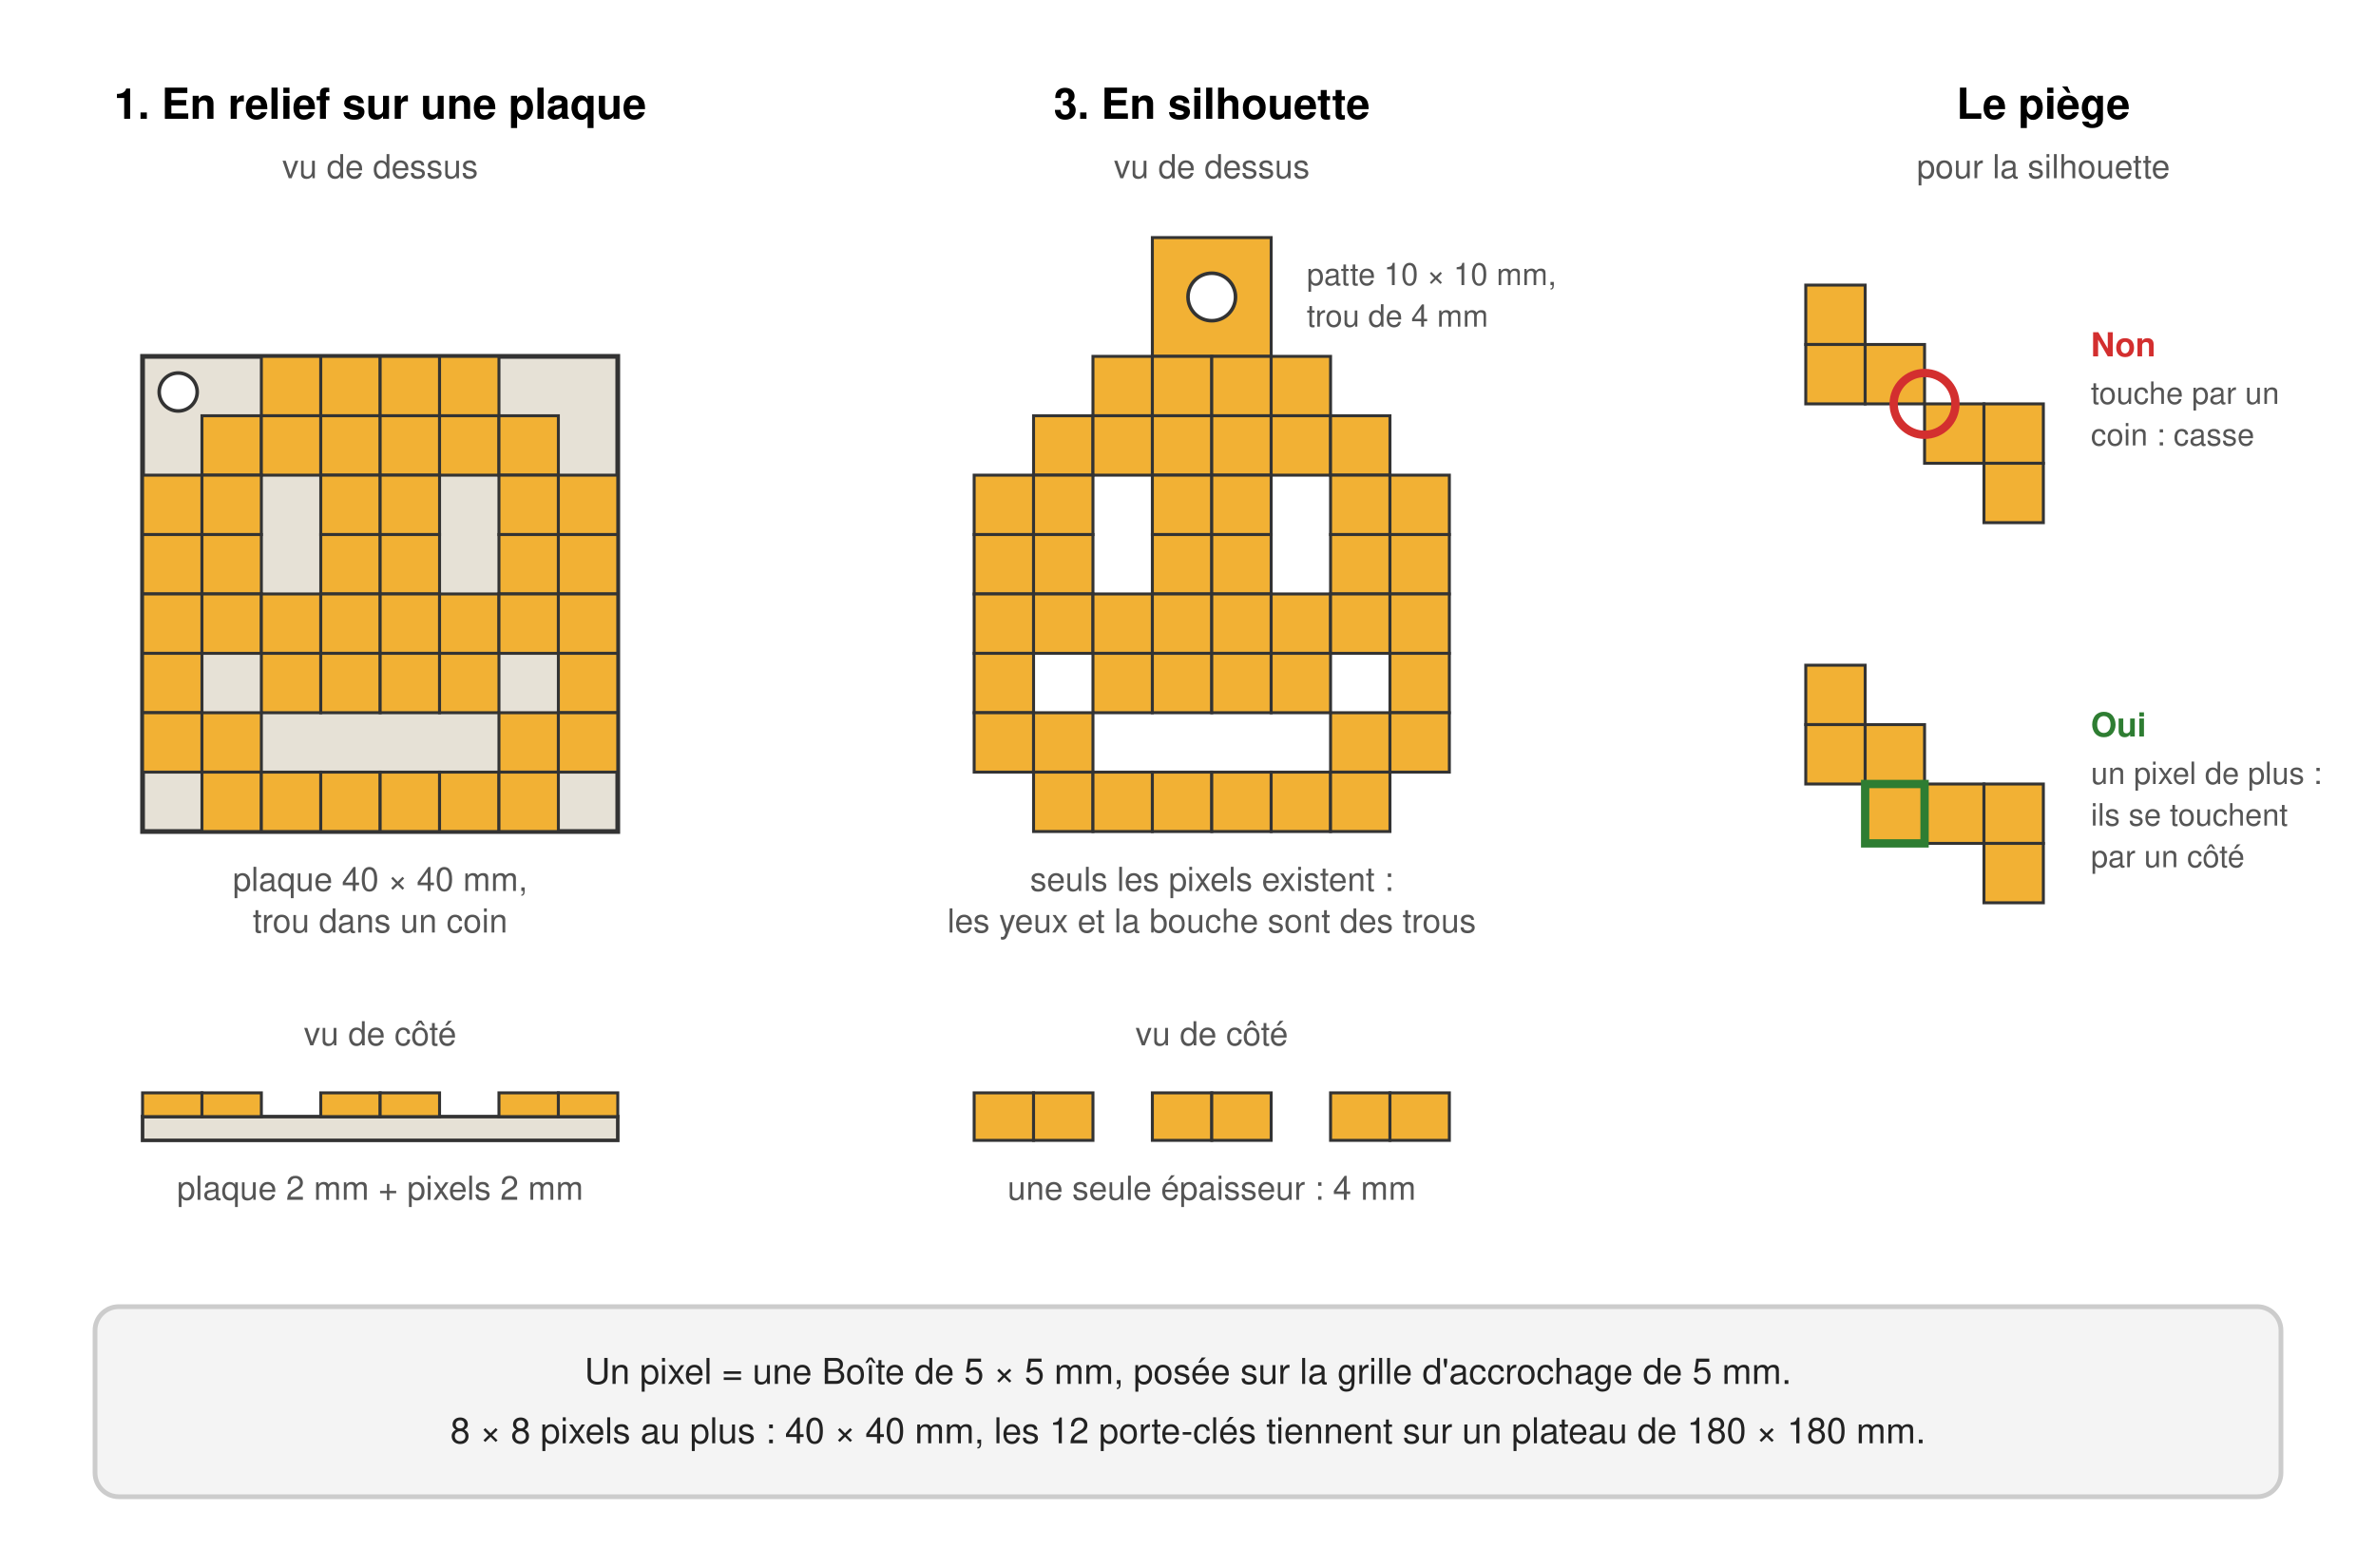
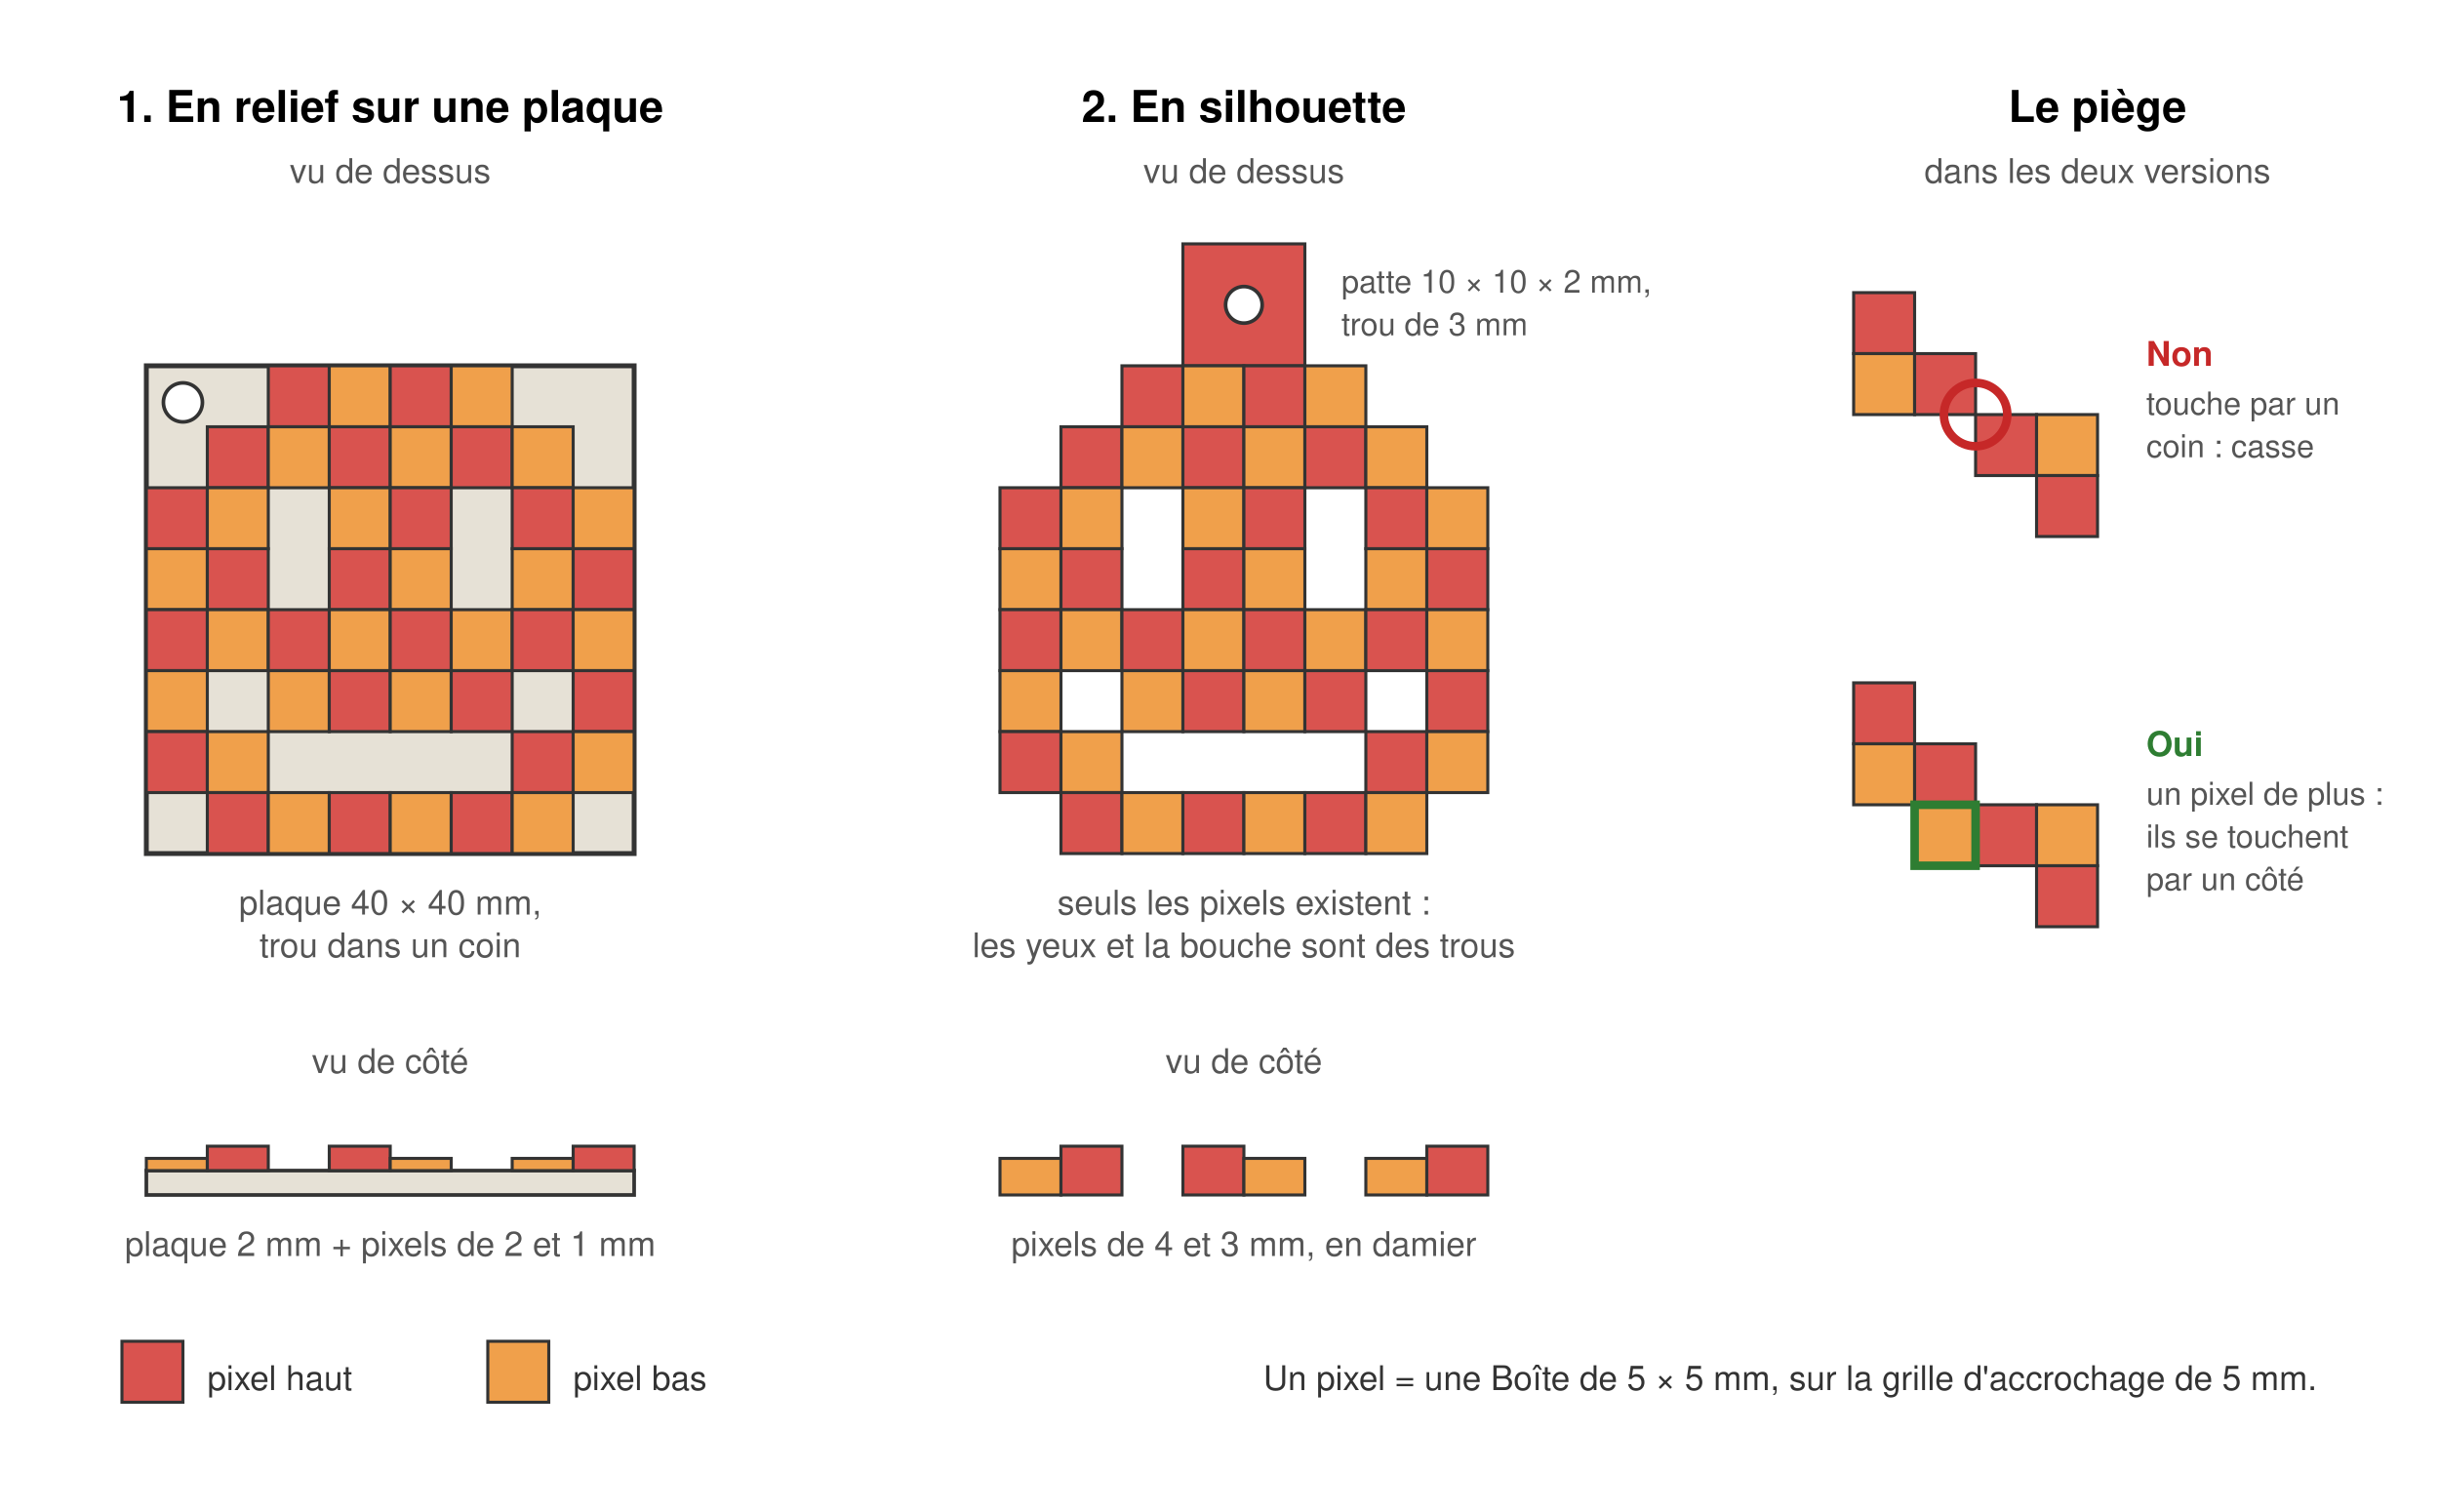
- <svg xmlns="http://www.w3.org/2000/svg" viewBox="0 0 200 132" width="200mm" height="132mm" font-family="Helvetica, Arial, sans-serif">
-   <rect width="200" height="132" fill="#fff" />
+ <svg xmlns="http://www.w3.org/2000/svg" viewBox="0 0 200 124" width="200mm" height="124mm" font-family="Helvetica, Arial, sans-serif">
+   <rect width="200" height="124" fill="#fff" />
  <text x="32" y="10" font-size="3.6" fill="#000" font-weight="bold" text-anchor="middle">1. En relief sur une plaque</text>
  <text x="32" y="15" font-size="2.8" fill="#555" font-weight="normal" text-anchor="middle">vu de dessus</text>
  <rect x="12" y="30" width="40" height="40" fill="#e6e1d6" stroke="#333" stroke-width="0.4" />
  <circle cx="15" cy="33" r="1.6" fill="#fff" stroke="#333" stroke-width="0.3" />
-   <rect x="22" y="30" width="5" height="5" fill="#f2b134" stroke="#333" stroke-width="0.25" />
-   <rect x="27" y="30" width="5" height="5" fill="#f2b134" stroke="#333" stroke-width="0.25" />
-   <rect x="32" y="30" width="5" height="5" fill="#f2b134" stroke="#333" stroke-width="0.25" />
-   <rect x="37" y="30" width="5" height="5" fill="#f2b134" stroke="#333" stroke-width="0.25" />
-   <rect x="17" y="35" width="5" height="5" fill="#f2b134" stroke="#333" stroke-width="0.25" />
-   <rect x="22" y="35" width="5" height="5" fill="#f2b134" stroke="#333" stroke-width="0.25" />
-   <rect x="27" y="35" width="5" height="5" fill="#f2b134" stroke="#333" stroke-width="0.25" />
-   <rect x="32" y="35" width="5" height="5" fill="#f2b134" stroke="#333" stroke-width="0.25" />
-   <rect x="37" y="35" width="5" height="5" fill="#f2b134" stroke="#333" stroke-width="0.25" />
-   <rect x="42" y="35" width="5" height="5" fill="#f2b134" stroke="#333" stroke-width="0.25" />
-   <rect x="12" y="40" width="5" height="5" fill="#f2b134" stroke="#333" stroke-width="0.25" />
-   <rect x="17" y="40" width="5" height="5" fill="#f2b134" stroke="#333" stroke-width="0.25" />
-   <rect x="27" y="40" width="5" height="5" fill="#f2b134" stroke="#333" stroke-width="0.25" />
-   <rect x="32" y="40" width="5" height="5" fill="#f2b134" stroke="#333" stroke-width="0.25" />
-   <rect x="42" y="40" width="5" height="5" fill="#f2b134" stroke="#333" stroke-width="0.25" />
-   <rect x="47" y="40" width="5" height="5" fill="#f2b134" stroke="#333" stroke-width="0.25" />
-   <rect x="12" y="45" width="5" height="5" fill="#f2b134" stroke="#333" stroke-width="0.25" />
-   <rect x="17" y="45" width="5" height="5" fill="#f2b134" stroke="#333" stroke-width="0.25" />
-   <rect x="27" y="45" width="5" height="5" fill="#f2b134" stroke="#333" stroke-width="0.25" />
-   <rect x="32" y="45" width="5" height="5" fill="#f2b134" stroke="#333" stroke-width="0.25" />
-   <rect x="42" y="45" width="5" height="5" fill="#f2b134" stroke="#333" stroke-width="0.25" />
-   <rect x="47" y="45" width="5" height="5" fill="#f2b134" stroke="#333" stroke-width="0.25" />
-   <rect x="12" y="50" width="5" height="5" fill="#f2b134" stroke="#333" stroke-width="0.25" />
-   <rect x="17" y="50" width="5" height="5" fill="#f2b134" stroke="#333" stroke-width="0.25" />
-   <rect x="22" y="50" width="5" height="5" fill="#f2b134" stroke="#333" stroke-width="0.25" />
-   <rect x="27" y="50" width="5" height="5" fill="#f2b134" stroke="#333" stroke-width="0.25" />
-   <rect x="32" y="50" width="5" height="5" fill="#f2b134" stroke="#333" stroke-width="0.25" />
-   <rect x="37" y="50" width="5" height="5" fill="#f2b134" stroke="#333" stroke-width="0.25" />
-   <rect x="42" y="50" width="5" height="5" fill="#f2b134" stroke="#333" stroke-width="0.25" />
-   <rect x="47" y="50" width="5" height="5" fill="#f2b134" stroke="#333" stroke-width="0.25" />
-   <rect x="12" y="55" width="5" height="5" fill="#f2b134" stroke="#333" stroke-width="0.25" />
-   <rect x="22" y="55" width="5" height="5" fill="#f2b134" stroke="#333" stroke-width="0.25" />
-   <rect x="27" y="55" width="5" height="5" fill="#f2b134" stroke="#333" stroke-width="0.25" />
-   <rect x="32" y="55" width="5" height="5" fill="#f2b134" stroke="#333" stroke-width="0.25" />
-   <rect x="37" y="55" width="5" height="5" fill="#f2b134" stroke="#333" stroke-width="0.25" />
-   <rect x="47" y="55" width="5" height="5" fill="#f2b134" stroke="#333" stroke-width="0.25" />
-   <rect x="12" y="60" width="5" height="5" fill="#f2b134" stroke="#333" stroke-width="0.25" />
-   <rect x="17" y="60" width="5" height="5" fill="#f2b134" stroke="#333" stroke-width="0.25" />
-   <rect x="42" y="60" width="5" height="5" fill="#f2b134" stroke="#333" stroke-width="0.25" />
-   <rect x="47" y="60" width="5" height="5" fill="#f2b134" stroke="#333" stroke-width="0.25" />
-   <rect x="17" y="65" width="5" height="5" fill="#f2b134" stroke="#333" stroke-width="0.25" />
-   <rect x="22" y="65" width="5" height="5" fill="#f2b134" stroke="#333" stroke-width="0.25" />
-   <rect x="27" y="65" width="5" height="5" fill="#f2b134" stroke="#333" stroke-width="0.25" />
-   <rect x="32" y="65" width="5" height="5" fill="#f2b134" stroke="#333" stroke-width="0.25" />
-   <rect x="37" y="65" width="5" height="5" fill="#f2b134" stroke="#333" stroke-width="0.25" />
-   <rect x="42" y="65" width="5" height="5" fill="#f2b134" stroke="#333" stroke-width="0.25" />
+   <rect x="22" y="30" width="5" height="5" fill="#d9534f" stroke="#333" stroke-width="0.25" />
+   <rect x="27" y="30" width="5" height="5" fill="#f0a04b" stroke="#333" stroke-width="0.25" />
+   <rect x="32" y="30" width="5" height="5" fill="#d9534f" stroke="#333" stroke-width="0.25" />
+   <rect x="37" y="30" width="5" height="5" fill="#f0a04b" stroke="#333" stroke-width="0.25" />
+   <rect x="17" y="35" width="5" height="5" fill="#d9534f" stroke="#333" stroke-width="0.25" />
+   <rect x="22" y="35" width="5" height="5" fill="#f0a04b" stroke="#333" stroke-width="0.25" />
+   <rect x="27" y="35" width="5" height="5" fill="#d9534f" stroke="#333" stroke-width="0.25" />
+   <rect x="32" y="35" width="5" height="5" fill="#f0a04b" stroke="#333" stroke-width="0.25" />
+   <rect x="37" y="35" width="5" height="5" fill="#d9534f" stroke="#333" stroke-width="0.25" />
+   <rect x="42" y="35" width="5" height="5" fill="#f0a04b" stroke="#333" stroke-width="0.25" />
+   <rect x="12" y="40" width="5" height="5" fill="#d9534f" stroke="#333" stroke-width="0.25" />
+   <rect x="17" y="40" width="5" height="5" fill="#f0a04b" stroke="#333" stroke-width="0.25" />
+   <rect x="27" y="40" width="5" height="5" fill="#f0a04b" stroke="#333" stroke-width="0.25" />
+   <rect x="32" y="40" width="5" height="5" fill="#d9534f" stroke="#333" stroke-width="0.25" />
+   <rect x="42" y="40" width="5" height="5" fill="#d9534f" stroke="#333" stroke-width="0.25" />
+   <rect x="47" y="40" width="5" height="5" fill="#f0a04b" stroke="#333" stroke-width="0.25" />
+   <rect x="12" y="45" width="5" height="5" fill="#f0a04b" stroke="#333" stroke-width="0.25" />
+   <rect x="17" y="45" width="5" height="5" fill="#d9534f" stroke="#333" stroke-width="0.25" />
+   <rect x="27" y="45" width="5" height="5" fill="#d9534f" stroke="#333" stroke-width="0.25" />
+   <rect x="32" y="45" width="5" height="5" fill="#f0a04b" stroke="#333" stroke-width="0.25" />
+   <rect x="42" y="45" width="5" height="5" fill="#f0a04b" stroke="#333" stroke-width="0.25" />
+   <rect x="47" y="45" width="5" height="5" fill="#d9534f" stroke="#333" stroke-width="0.25" />
+   <rect x="12" y="50" width="5" height="5" fill="#d9534f" stroke="#333" stroke-width="0.25" />
+   <rect x="17" y="50" width="5" height="5" fill="#f0a04b" stroke="#333" stroke-width="0.25" />
+   <rect x="22" y="50" width="5" height="5" fill="#d9534f" stroke="#333" stroke-width="0.25" />
+   <rect x="27" y="50" width="5" height="5" fill="#f0a04b" stroke="#333" stroke-width="0.25" />
+   <rect x="32" y="50" width="5" height="5" fill="#d9534f" stroke="#333" stroke-width="0.25" />
+   <rect x="37" y="50" width="5" height="5" fill="#f0a04b" stroke="#333" stroke-width="0.25" />
+   <rect x="42" y="50" width="5" height="5" fill="#d9534f" stroke="#333" stroke-width="0.25" />
+   <rect x="47" y="50" width="5" height="5" fill="#f0a04b" stroke="#333" stroke-width="0.25" />
+   <rect x="12" y="55" width="5" height="5" fill="#f0a04b" stroke="#333" stroke-width="0.25" />
+   <rect x="22" y="55" width="5" height="5" fill="#f0a04b" stroke="#333" stroke-width="0.25" />
+   <rect x="27" y="55" width="5" height="5" fill="#d9534f" stroke="#333" stroke-width="0.25" />
+   <rect x="32" y="55" width="5" height="5" fill="#f0a04b" stroke="#333" stroke-width="0.25" />
+   <rect x="37" y="55" width="5" height="5" fill="#d9534f" stroke="#333" stroke-width="0.25" />
+   <rect x="47" y="55" width="5" height="5" fill="#d9534f" stroke="#333" stroke-width="0.25" />
+   <rect x="12" y="60" width="5" height="5" fill="#d9534f" stroke="#333" stroke-width="0.25" />
+   <rect x="17" y="60" width="5" height="5" fill="#f0a04b" stroke="#333" stroke-width="0.25" />
+   <rect x="42" y="60" width="5" height="5" fill="#d9534f" stroke="#333" stroke-width="0.25" />
+   <rect x="47" y="60" width="5" height="5" fill="#f0a04b" stroke="#333" stroke-width="0.25" />
+   <rect x="17" y="65" width="5" height="5" fill="#d9534f" stroke="#333" stroke-width="0.25" />
+   <rect x="22" y="65" width="5" height="5" fill="#f0a04b" stroke="#333" stroke-width="0.25" />
+   <rect x="27" y="65" width="5" height="5" fill="#d9534f" stroke="#333" stroke-width="0.25" />
+   <rect x="32" y="65" width="5" height="5" fill="#f0a04b" stroke="#333" stroke-width="0.25" />
+   <rect x="37" y="65" width="5" height="5" fill="#d9534f" stroke="#333" stroke-width="0.25" />
+   <rect x="42" y="65" width="5" height="5" fill="#f0a04b" stroke="#333" stroke-width="0.25" />
  <text x="32" y="75" font-size="2.8" fill="#555" font-weight="normal" text-anchor="middle">plaque 40 × 40 mm,</text>
  <text x="32" y="78.5" font-size="2.8" fill="#555" font-weight="normal" text-anchor="middle">trou dans un coin</text>
  <text x="32" y="88" font-size="2.8" fill="#555" font-weight="normal" text-anchor="middle">vu de côté</text>
-   <rect x="12" y="94" width="40" height="2" fill="#e6e1d6" stroke="#333" stroke-width="0.3" />
-   <rect x="12" y="92" width="5" height="2" fill="#f2b134" stroke="#333" stroke-width="0.25" />
-   <rect x="17" y="92" width="5" height="2" fill="#f2b134" stroke="#333" stroke-width="0.25" />
-   <rect x="27" y="92" width="5" height="2" fill="#f2b134" stroke="#333" stroke-width="0.25" />
-   <rect x="32" y="92" width="5" height="2" fill="#f2b134" stroke="#333" stroke-width="0.25" />
-   <rect x="42" y="92" width="5" height="2" fill="#f2b134" stroke="#333" stroke-width="0.25" />
-   <rect x="47" y="92" width="5" height="2" fill="#f2b134" stroke="#333" stroke-width="0.25" />
-   <text x="32" y="101" font-size="2.8" fill="#555" font-weight="normal" text-anchor="middle">plaque 2 mm + pixels 2 mm</text>
-   <text x="102" y="10" font-size="3.6" fill="#000" font-weight="bold" text-anchor="middle">3. En silhouette</text>
+   <rect x="12" y="96" width="40" height="2" fill="#e6e1d6" stroke="#333" stroke-width="0.3" />
+   <rect x="12" y="95" width="5" height="1" fill="#f0a04b" stroke="#333" stroke-width="0.25" />
+   <rect x="17" y="94" width="5" height="2" fill="#d9534f" stroke="#333" stroke-width="0.25" />
+   <rect x="27" y="94" width="5" height="2" fill="#d9534f" stroke="#333" stroke-width="0.25" />
+   <rect x="32" y="95" width="5" height="1" fill="#f0a04b" stroke="#333" stroke-width="0.25" />
+   <rect x="42" y="95" width="5" height="1" fill="#f0a04b" stroke="#333" stroke-width="0.25" />
+   <rect x="47" y="94" width="5" height="2" fill="#d9534f" stroke="#333" stroke-width="0.25" />
+   <text x="32" y="103" font-size="2.8" fill="#555" font-weight="normal" text-anchor="middle">plaque 2 mm + pixels de 2 et 1 mm</text>
+   <text x="102" y="10" font-size="3.6" fill="#000" font-weight="bold" text-anchor="middle">2. En silhouette</text>
  <text x="102" y="15" font-size="2.8" fill="#555" font-weight="normal" text-anchor="middle">vu de dessus</text>
-   <rect x="97" y="20" width="10" height="10" fill="#f2b134" stroke="#333" stroke-width="0.25" />
-   <circle cx="102" cy="25" r="2" fill="#fff" stroke="#333" stroke-width="0.3" />
-   <rect x="92" y="30" width="5" height="5" fill="#f2b134" stroke="#333" stroke-width="0.25" />
-   <rect x="97" y="30" width="5" height="5" fill="#f2b134" stroke="#333" stroke-width="0.25" />
-   <rect x="102" y="30" width="5" height="5" fill="#f2b134" stroke="#333" stroke-width="0.25" />
-   <rect x="107" y="30" width="5" height="5" fill="#f2b134" stroke="#333" stroke-width="0.25" />
-   <rect x="87" y="35" width="5" height="5" fill="#f2b134" stroke="#333" stroke-width="0.25" />
-   <rect x="92" y="35" width="5" height="5" fill="#f2b134" stroke="#333" stroke-width="0.25" />
-   <rect x="97" y="35" width="5" height="5" fill="#f2b134" stroke="#333" stroke-width="0.25" />
-   <rect x="102" y="35" width="5" height="5" fill="#f2b134" stroke="#333" stroke-width="0.25" />
-   <rect x="107" y="35" width="5" height="5" fill="#f2b134" stroke="#333" stroke-width="0.25" />
-   <rect x="112" y="35" width="5" height="5" fill="#f2b134" stroke="#333" stroke-width="0.25" />
-   <rect x="82" y="40" width="5" height="5" fill="#f2b134" stroke="#333" stroke-width="0.25" />
-   <rect x="87" y="40" width="5" height="5" fill="#f2b134" stroke="#333" stroke-width="0.25" />
-   <rect x="97" y="40" width="5" height="5" fill="#f2b134" stroke="#333" stroke-width="0.25" />
-   <rect x="102" y="40" width="5" height="5" fill="#f2b134" stroke="#333" stroke-width="0.25" />
-   <rect x="112" y="40" width="5" height="5" fill="#f2b134" stroke="#333" stroke-width="0.25" />
-   <rect x="117" y="40" width="5" height="5" fill="#f2b134" stroke="#333" stroke-width="0.25" />
-   <rect x="82" y="45" width="5" height="5" fill="#f2b134" stroke="#333" stroke-width="0.25" />
-   <rect x="87" y="45" width="5" height="5" fill="#f2b134" stroke="#333" stroke-width="0.25" />
-   <rect x="97" y="45" width="5" height="5" fill="#f2b134" stroke="#333" stroke-width="0.25" />
-   <rect x="102" y="45" width="5" height="5" fill="#f2b134" stroke="#333" stroke-width="0.25" />
-   <rect x="112" y="45" width="5" height="5" fill="#f2b134" stroke="#333" stroke-width="0.25" />
-   <rect x="117" y="45" width="5" height="5" fill="#f2b134" stroke="#333" stroke-width="0.25" />
-   <rect x="82" y="50" width="5" height="5" fill="#f2b134" stroke="#333" stroke-width="0.25" />
-   <rect x="87" y="50" width="5" height="5" fill="#f2b134" stroke="#333" stroke-width="0.25" />
-   <rect x="92" y="50" width="5" height="5" fill="#f2b134" stroke="#333" stroke-width="0.25" />
-   <rect x="97" y="50" width="5" height="5" fill="#f2b134" stroke="#333" stroke-width="0.25" />
-   <rect x="102" y="50" width="5" height="5" fill="#f2b134" stroke="#333" stroke-width="0.25" />
-   <rect x="107" y="50" width="5" height="5" fill="#f2b134" stroke="#333" stroke-width="0.25" />
-   <rect x="112" y="50" width="5" height="5" fill="#f2b134" stroke="#333" stroke-width="0.25" />
-   <rect x="117" y="50" width="5" height="5" fill="#f2b134" stroke="#333" stroke-width="0.25" />
-   <rect x="82" y="55" width="5" height="5" fill="#f2b134" stroke="#333" stroke-width="0.25" />
-   <rect x="92" y="55" width="5" height="5" fill="#f2b134" stroke="#333" stroke-width="0.25" />
-   <rect x="97" y="55" width="5" height="5" fill="#f2b134" stroke="#333" stroke-width="0.25" />
-   <rect x="102" y="55" width="5" height="5" fill="#f2b134" stroke="#333" stroke-width="0.25" />
-   <rect x="107" y="55" width="5" height="5" fill="#f2b134" stroke="#333" stroke-width="0.25" />
-   <rect x="117" y="55" width="5" height="5" fill="#f2b134" stroke="#333" stroke-width="0.25" />
-   <rect x="82" y="60" width="5" height="5" fill="#f2b134" stroke="#333" stroke-width="0.25" />
-   <rect x="87" y="60" width="5" height="5" fill="#f2b134" stroke="#333" stroke-width="0.25" />
-   <rect x="112" y="60" width="5" height="5" fill="#f2b134" stroke="#333" stroke-width="0.25" />
-   <rect x="117" y="60" width="5" height="5" fill="#f2b134" stroke="#333" stroke-width="0.25" />
-   <rect x="87" y="65" width="5" height="5" fill="#f2b134" stroke="#333" stroke-width="0.25" />
-   <rect x="92" y="65" width="5" height="5" fill="#f2b134" stroke="#333" stroke-width="0.25" />
-   <rect x="97" y="65" width="5" height="5" fill="#f2b134" stroke="#333" stroke-width="0.25" />
-   <rect x="102" y="65" width="5" height="5" fill="#f2b134" stroke="#333" stroke-width="0.25" />
-   <rect x="107" y="65" width="5" height="5" fill="#f2b134" stroke="#333" stroke-width="0.25" />
-   <rect x="112" y="65" width="5" height="5" fill="#f2b134" stroke="#333" stroke-width="0.25" />
-   <text x="110" y="24" font-size="2.6" fill="#555" font-weight="normal" text-anchor="start">patte 10 × 10 mm,</text>
-   <text x="110" y="27.5" font-size="2.6" fill="#555" font-weight="normal" text-anchor="start">trou de 4 mm</text>
+   <rect x="97" y="20" width="10" height="10" fill="#d9534f" stroke="#333" stroke-width="0.25" />
+   <circle cx="102" cy="25" r="1.5" fill="#fff" stroke="#333" stroke-width="0.3" />
+   <rect x="92" y="30" width="5" height="5" fill="#d9534f" stroke="#333" stroke-width="0.25" />
+   <rect x="97" y="30" width="5" height="5" fill="#f0a04b" stroke="#333" stroke-width="0.25" />
+   <rect x="102" y="30" width="5" height="5" fill="#d9534f" stroke="#333" stroke-width="0.25" />
+   <rect x="107" y="30" width="5" height="5" fill="#f0a04b" stroke="#333" stroke-width="0.25" />
+   <rect x="87" y="35" width="5" height="5" fill="#d9534f" stroke="#333" stroke-width="0.25" />
+   <rect x="92" y="35" width="5" height="5" fill="#f0a04b" stroke="#333" stroke-width="0.25" />
+   <rect x="97" y="35" width="5" height="5" fill="#d9534f" stroke="#333" stroke-width="0.25" />
+   <rect x="102" y="35" width="5" height="5" fill="#f0a04b" stroke="#333" stroke-width="0.25" />
+   <rect x="107" y="35" width="5" height="5" fill="#d9534f" stroke="#333" stroke-width="0.25" />
+   <rect x="112" y="35" width="5" height="5" fill="#f0a04b" stroke="#333" stroke-width="0.25" />
+   <rect x="82" y="40" width="5" height="5" fill="#d9534f" stroke="#333" stroke-width="0.25" />
+   <rect x="87" y="40" width="5" height="5" fill="#f0a04b" stroke="#333" stroke-width="0.25" />
+   <rect x="97" y="40" width="5" height="5" fill="#f0a04b" stroke="#333" stroke-width="0.25" />
+   <rect x="102" y="40" width="5" height="5" fill="#d9534f" stroke="#333" stroke-width="0.25" />
+   <rect x="112" y="40" width="5" height="5" fill="#d9534f" stroke="#333" stroke-width="0.25" />
+   <rect x="117" y="40" width="5" height="5" fill="#f0a04b" stroke="#333" stroke-width="0.25" />
+   <rect x="82" y="45" width="5" height="5" fill="#f0a04b" stroke="#333" stroke-width="0.25" />
+   <rect x="87" y="45" width="5" height="5" fill="#d9534f" stroke="#333" stroke-width="0.25" />
+   <rect x="97" y="45" width="5" height="5" fill="#d9534f" stroke="#333" stroke-width="0.25" />
+   <rect x="102" y="45" width="5" height="5" fill="#f0a04b" stroke="#333" stroke-width="0.25" />
+   <rect x="112" y="45" width="5" height="5" fill="#f0a04b" stroke="#333" stroke-width="0.25" />
+   <rect x="117" y="45" width="5" height="5" fill="#d9534f" stroke="#333" stroke-width="0.25" />
+   <rect x="82" y="50" width="5" height="5" fill="#d9534f" stroke="#333" stroke-width="0.25" />
+   <rect x="87" y="50" width="5" height="5" fill="#f0a04b" stroke="#333" stroke-width="0.25" />
+   <rect x="92" y="50" width="5" height="5" fill="#d9534f" stroke="#333" stroke-width="0.25" />
+   <rect x="97" y="50" width="5" height="5" fill="#f0a04b" stroke="#333" stroke-width="0.25" />
+   <rect x="102" y="50" width="5" height="5" fill="#d9534f" stroke="#333" stroke-width="0.25" />
+   <rect x="107" y="50" width="5" height="5" fill="#f0a04b" stroke="#333" stroke-width="0.25" />
+   <rect x="112" y="50" width="5" height="5" fill="#d9534f" stroke="#333" stroke-width="0.25" />
+   <rect x="117" y="50" width="5" height="5" fill="#f0a04b" stroke="#333" stroke-width="0.25" />
+   <rect x="82" y="55" width="5" height="5" fill="#f0a04b" stroke="#333" stroke-width="0.25" />
+   <rect x="92" y="55" width="5" height="5" fill="#f0a04b" stroke="#333" stroke-width="0.25" />
+   <rect x="97" y="55" width="5" height="5" fill="#d9534f" stroke="#333" stroke-width="0.25" />
+   <rect x="102" y="55" width="5" height="5" fill="#f0a04b" stroke="#333" stroke-width="0.25" />
+   <rect x="107" y="55" width="5" height="5" fill="#d9534f" stroke="#333" stroke-width="0.25" />
+   <rect x="117" y="55" width="5" height="5" fill="#d9534f" stroke="#333" stroke-width="0.25" />
+   <rect x="82" y="60" width="5" height="5" fill="#d9534f" stroke="#333" stroke-width="0.25" />
+   <rect x="87" y="60" width="5" height="5" fill="#f0a04b" stroke="#333" stroke-width="0.25" />
+   <rect x="112" y="60" width="5" height="5" fill="#d9534f" stroke="#333" stroke-width="0.25" />
+   <rect x="117" y="60" width="5" height="5" fill="#f0a04b" stroke="#333" stroke-width="0.25" />
+   <rect x="87" y="65" width="5" height="5" fill="#d9534f" stroke="#333" stroke-width="0.25" />
+   <rect x="92" y="65" width="5" height="5" fill="#f0a04b" stroke="#333" stroke-width="0.25" />
+   <rect x="97" y="65" width="5" height="5" fill="#d9534f" stroke="#333" stroke-width="0.25" />
+   <rect x="102" y="65" width="5" height="5" fill="#f0a04b" stroke="#333" stroke-width="0.25" />
+   <rect x="107" y="65" width="5" height="5" fill="#d9534f" stroke="#333" stroke-width="0.25" />
+   <rect x="112" y="65" width="5" height="5" fill="#f0a04b" stroke="#333" stroke-width="0.25" />
+   <text x="110" y="24" font-size="2.6" fill="#555" font-weight="normal" text-anchor="start">patte 10 × 10 × 2 mm,</text>
+   <text x="110" y="27.5" font-size="2.6" fill="#555" font-weight="normal" text-anchor="start">trou de 3 mm</text>
  <text x="102" y="75" font-size="2.8" fill="#555" font-weight="normal" text-anchor="middle">seuls les pixels existent :</text>
  <text x="102" y="78.5" font-size="2.8" fill="#555" font-weight="normal" text-anchor="middle">les yeux et la bouche sont des trous</text>
  <text x="102" y="88" font-size="2.8" fill="#555" font-weight="normal" text-anchor="middle">vu de côté</text>
-   <rect x="82" y="92" width="5" height="4" fill="#f2b134" stroke="#333" stroke-width="0.25" />
-   <rect x="87" y="92" width="5" height="4" fill="#f2b134" stroke="#333" stroke-width="0.25" />
-   <rect x="97" y="92" width="5" height="4" fill="#f2b134" stroke="#333" stroke-width="0.25" />
-   <rect x="102" y="92" width="5" height="4" fill="#f2b134" stroke="#333" stroke-width="0.25" />
-   <rect x="112" y="92" width="5" height="4" fill="#f2b134" stroke="#333" stroke-width="0.25" />
-   <rect x="117" y="92" width="5" height="4" fill="#f2b134" stroke="#333" stroke-width="0.25" />
-   <text x="102" y="101" font-size="2.8" fill="#555" font-weight="normal" text-anchor="middle">une seule épaisseur : 4 mm</text>
+   <rect x="82" y="95" width="5" height="3" fill="#f0a04b" stroke="#333" stroke-width="0.25" />
+   <rect x="87" y="94" width="5" height="4" fill="#d9534f" stroke="#333" stroke-width="0.25" />
+   <rect x="97" y="94" width="5" height="4" fill="#d9534f" stroke="#333" stroke-width="0.25" />
+   <rect x="102" y="95" width="5" height="3" fill="#f0a04b" stroke="#333" stroke-width="0.25" />
+   <rect x="112" y="95" width="5" height="3" fill="#f0a04b" stroke="#333" stroke-width="0.25" />
+   <rect x="117" y="94" width="5" height="4" fill="#d9534f" stroke="#333" stroke-width="0.25" />
+   <text x="102" y="103" font-size="2.8" fill="#555" font-weight="normal" text-anchor="middle">pixels de 4 et 3 mm, en damier</text>
  <text x="172" y="10" font-size="3.6" fill="#000" font-weight="bold" text-anchor="middle">Le piège</text>
-   <text x="172" y="15" font-size="2.8" fill="#555" font-weight="normal" text-anchor="middle">pour la silhouette</text>
-   <rect x="152" y="24" width="5" height="5" fill="#f2b134" stroke="#333" stroke-width="0.25" />
-   <rect x="152" y="29" width="5" height="5" fill="#f2b134" stroke="#333" stroke-width="0.25" />
-   <rect x="157" y="29" width="5" height="5" fill="#f2b134" stroke="#333" stroke-width="0.25" />
-   <rect x="162" y="34" width="5" height="5" fill="#f2b134" stroke="#333" stroke-width="0.25" />
-   <rect x="167" y="34" width="5" height="5" fill="#f2b134" stroke="#333" stroke-width="0.25" />
-   <rect x="167" y="39" width="5" height="5" fill="#f2b134" stroke="#333" stroke-width="0.25" />
-   <circle cx="162" cy="34" r="2.6" fill="none" stroke="#d32f2f" stroke-width="0.7" />
-   <text x="176" y="30" font-size="2.8" fill="#d32f2f" font-weight="bold" text-anchor="start">Non</text>
+   <text x="172" y="15" font-size="2.8" fill="#555" font-weight="normal" text-anchor="middle">dans les deux versions</text>
+   <rect x="152" y="24" width="5" height="5" fill="#d9534f" stroke="#333" stroke-width="0.25" />
+   <rect x="152" y="29" width="5" height="5" fill="#f0a04b" stroke="#333" stroke-width="0.25" />
+   <rect x="157" y="29" width="5" height="5" fill="#d9534f" stroke="#333" stroke-width="0.25" />
+   <rect x="162" y="34" width="5" height="5" fill="#d9534f" stroke="#333" stroke-width="0.25" />
+   <rect x="167" y="34" width="5" height="5" fill="#f0a04b" stroke="#333" stroke-width="0.25" />
+   <rect x="167" y="39" width="5" height="5" fill="#d9534f" stroke="#333" stroke-width="0.25" />
+   <circle cx="162" cy="34" r="2.6" fill="none" stroke="#c62828" stroke-width="0.7" />
+   <text x="176" y="30" font-size="2.8" fill="#c62828" font-weight="bold" text-anchor="start">Non</text>
  <text x="176" y="34" font-size="2.6" fill="#555" font-weight="normal" text-anchor="start">touche par un</text>
  <text x="176" y="37.5" font-size="2.6" fill="#555" font-weight="normal" text-anchor="start">coin : casse</text>
-   <rect x="152" y="56" width="5" height="5" fill="#f2b134" stroke="#333" stroke-width="0.25" />
-   <rect x="152" y="61" width="5" height="5" fill="#f2b134" stroke="#333" stroke-width="0.25" />
-   <rect x="157" y="61" width="5" height="5" fill="#f2b134" stroke="#333" stroke-width="0.25" />
-   <rect x="157" y="66" width="5" height="5" fill="#f2b134" stroke="#333" stroke-width="0.25" />
-   <rect x="162" y="66" width="5" height="5" fill="#f2b134" stroke="#333" stroke-width="0.25" />
-   <rect x="167" y="66" width="5" height="5" fill="#f2b134" stroke="#333" stroke-width="0.25" />
-   <rect x="167" y="71" width="5" height="5" fill="#f2b134" stroke="#333" stroke-width="0.25" />
+   <rect x="152" y="56" width="5" height="5" fill="#d9534f" stroke="#333" stroke-width="0.25" />
+   <rect x="152" y="61" width="5" height="5" fill="#f0a04b" stroke="#333" stroke-width="0.25" />
+   <rect x="157" y="61" width="5" height="5" fill="#d9534f" stroke="#333" stroke-width="0.25" />
+   <rect x="157" y="66" width="5" height="5" fill="#f0a04b" stroke="#333" stroke-width="0.25" />
+   <rect x="162" y="66" width="5" height="5" fill="#d9534f" stroke="#333" stroke-width="0.25" />
+   <rect x="167" y="66" width="5" height="5" fill="#f0a04b" stroke="#333" stroke-width="0.25" />
+   <rect x="167" y="71" width="5" height="5" fill="#d9534f" stroke="#333" stroke-width="0.25" />
  <rect x="157" y="66" width="5" height="5" fill="none" stroke="#2e7d32" stroke-width="0.7" />
  <text x="176" y="62" font-size="2.8" fill="#2e7d32" font-weight="bold" text-anchor="start">Oui</text>
  <text x="176" y="66" font-size="2.6" fill="#555" font-weight="normal" text-anchor="start">un pixel de plus :</text>
  <text x="176" y="69.5" font-size="2.6" fill="#555" font-weight="normal" text-anchor="start">ils se touchent</text>
  <text x="176" y="73" font-size="2.6" fill="#555" font-weight="normal" text-anchor="start">par un côté</text>
-   <rect x="8" y="110" width="184" height="16" rx="2" fill="#f4f4f4" stroke="#ccc" stroke-width="0.4" />
-   <text x="100" y="116.5" font-size="3" fill="#222" font-weight="normal" text-anchor="middle">Un pixel = une Boîte de 5 × 5 mm, posée sur la grille d'accrochage de 5 mm.</text>
-   <text x="100" y="121.5" font-size="3" fill="#222" font-weight="normal" text-anchor="middle">8 × 8 pixels au plus : 40 × 40 mm, les 12 porte-clés tiennent sur un plateau de 180 × 180 mm.</text>
+   <rect x="10" y="110" width="5" height="5" fill="#d9534f" stroke="#333" stroke-width="0.25" />
+   <text x="17" y="114" font-size="2.8" fill="#333" font-weight="normal" text-anchor="start">pixel haut</text>
+   <rect x="40" y="110" width="5" height="5" fill="#f0a04b" stroke="#333" stroke-width="0.25" />
+   <text x="47" y="114" font-size="2.8" fill="#333" font-weight="normal" text-anchor="start">pixel bas</text>
+   <text x="190" y="114" font-size="2.8" fill="#333" font-weight="normal" text-anchor="end">Un pixel = une Boîte de 5 × 5 mm, sur la grille d'accrochage de 5 mm.</text>
</svg>
